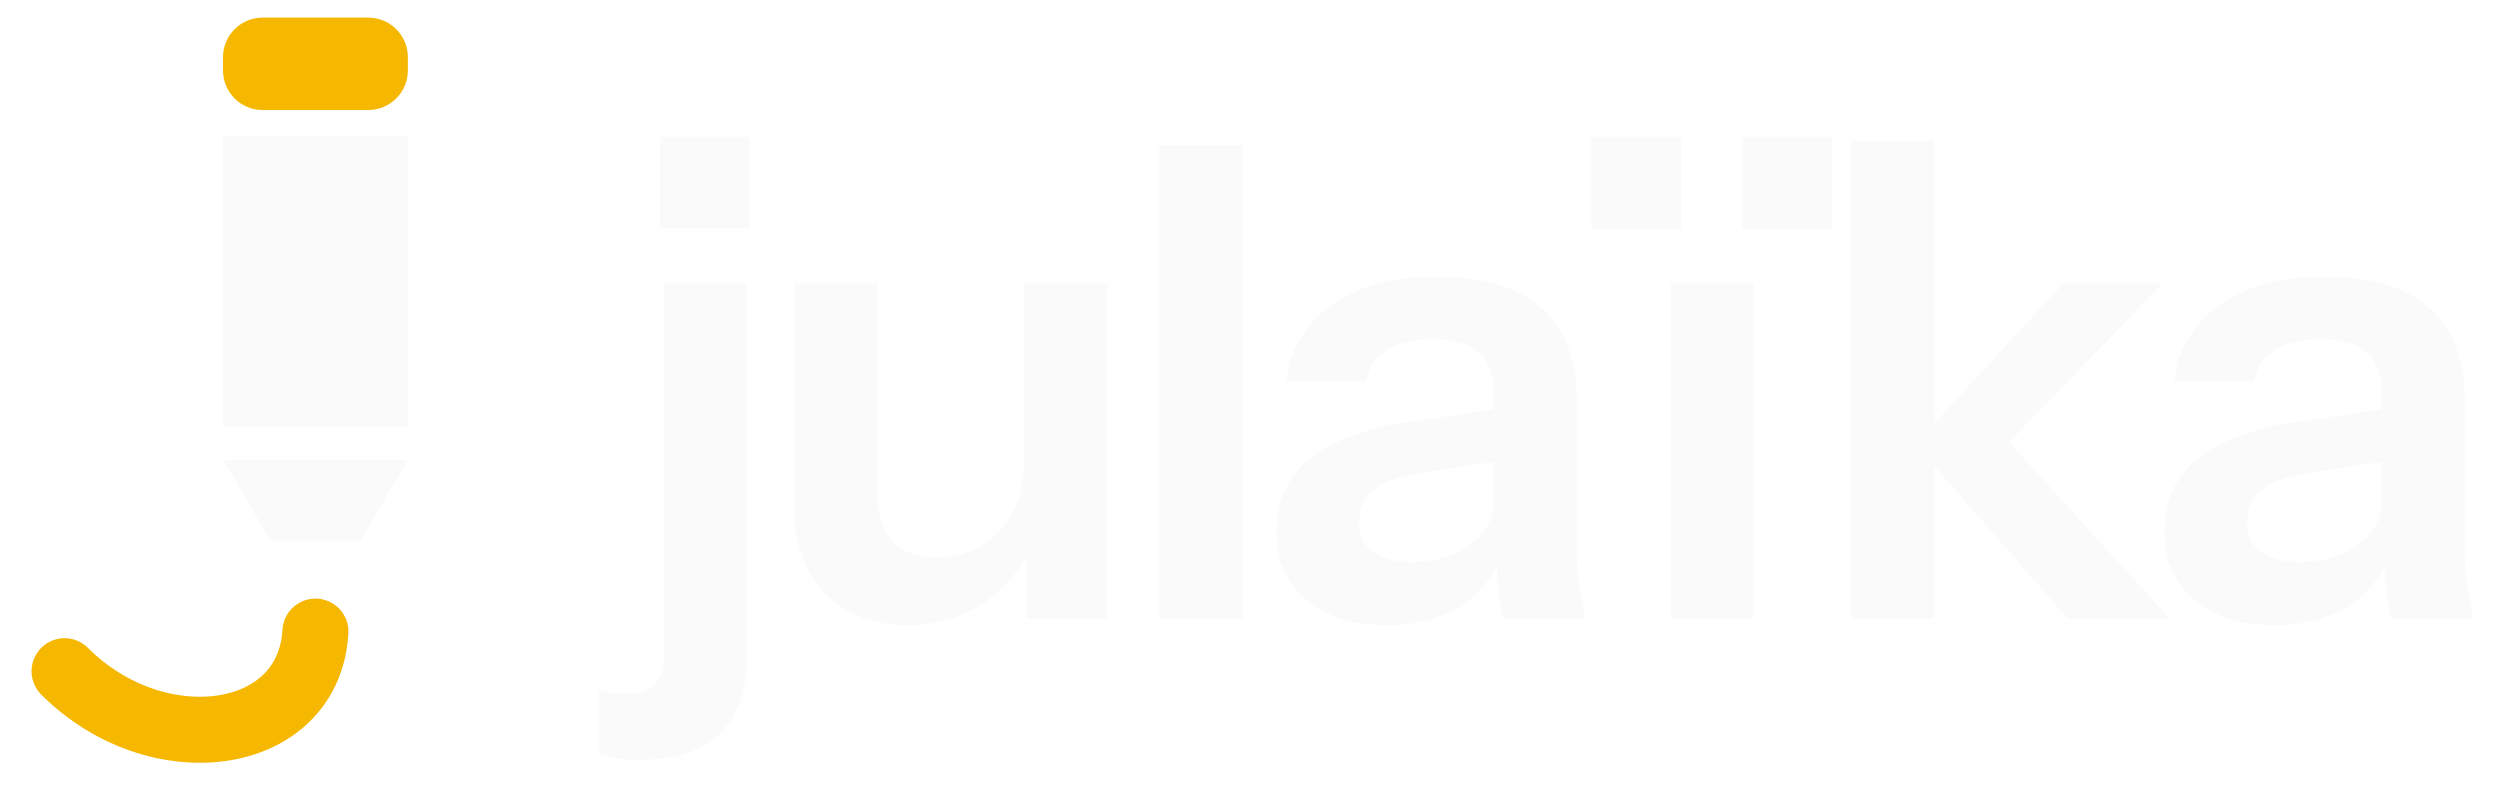
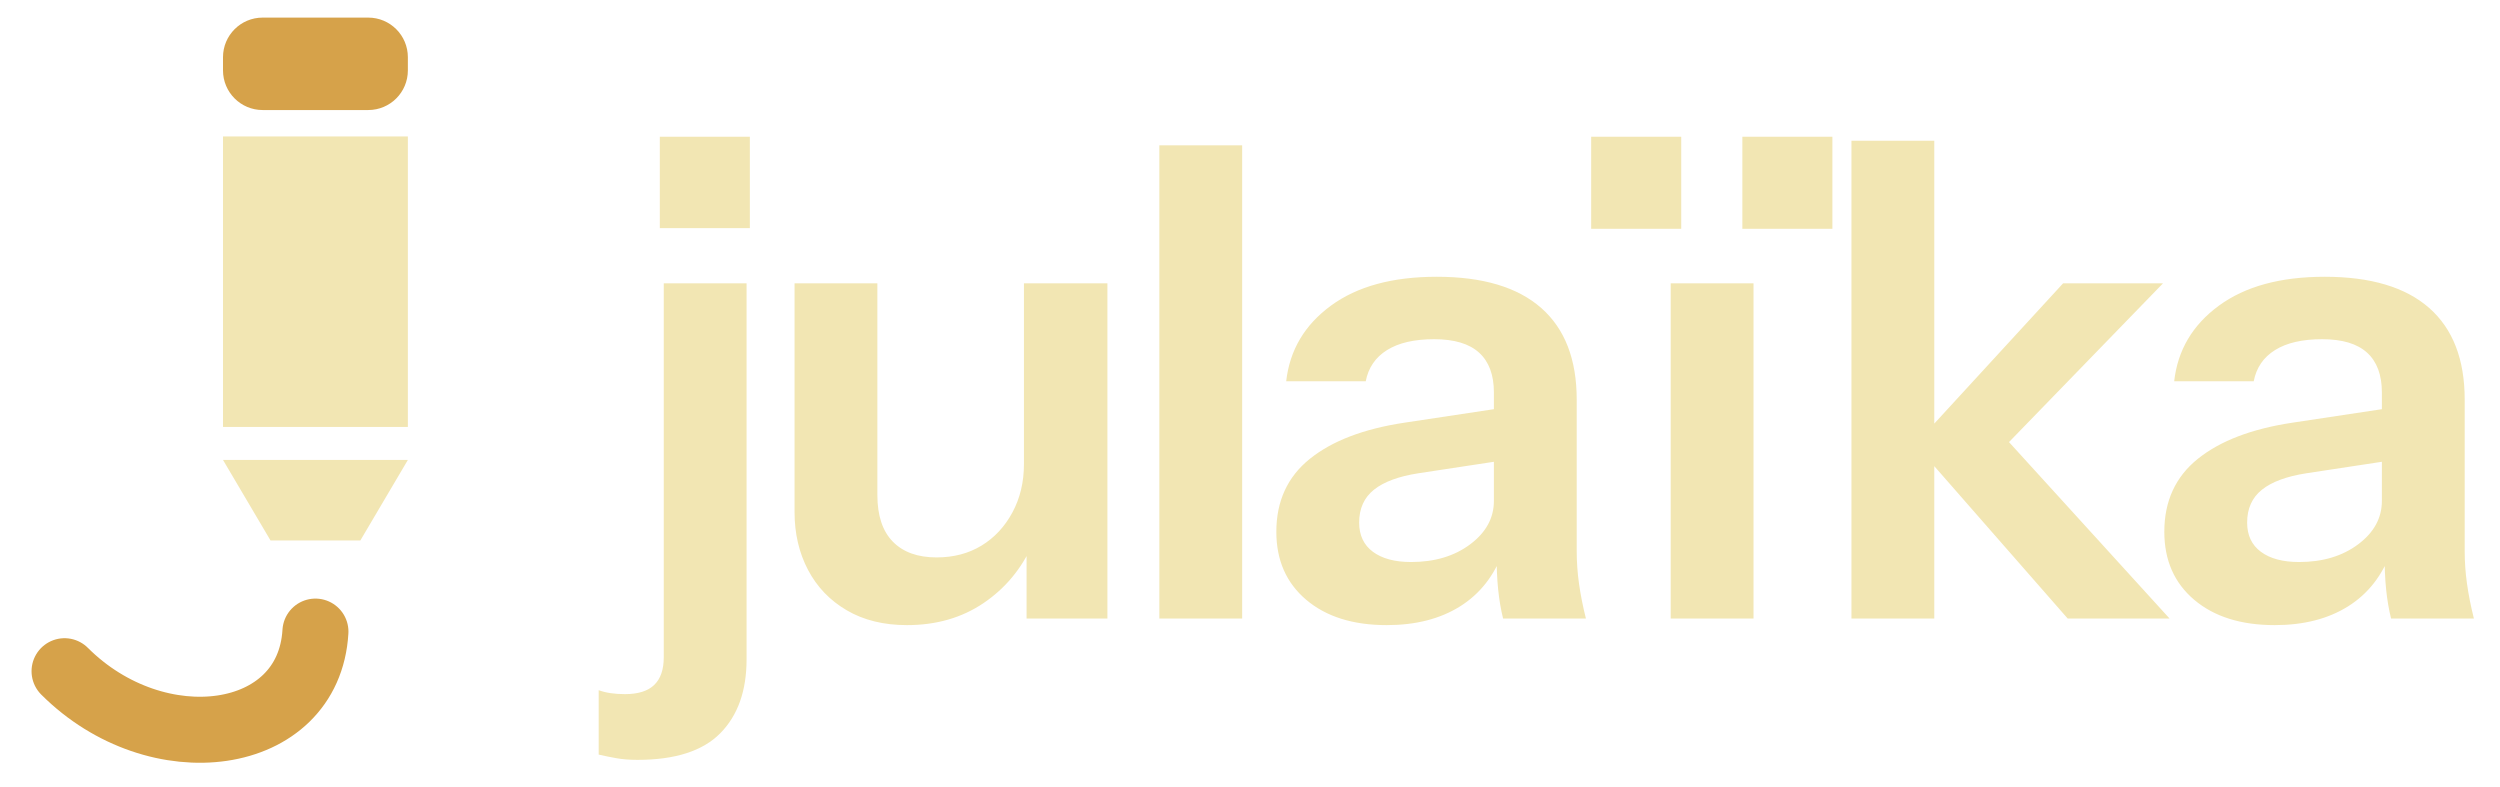
<svg xmlns="http://www.w3.org/2000/svg" viewBox="17 3 213 67" role="img" aria-label="julaïka">
  <g transform="scale(1.125)">
-     <rect x="32" y="4" width="14" height="7" rx="3" fill="#f5b700" />
-     <rect x="32" y="13" width="14" height="22" fill="#fafafa" />
-     <path d="M32 37.5H46L42.4 43.6H35.6Z" fill="#fafafa" />
-     <path d="M39 50.5C38.5 59 27 60.5 20 53.5" fill="none" stroke="#f5b700" stroke-width="5" stroke-linecap="round" />
+     <rect x="32" y="4" width="14" height="7" rx="3" fill="#d6a24a" />
+     <rect x="32" y="13" width="14" height="22" fill="#f2e6b3" />
+     <path d="M32 37.5H46L42.4 43.6H35.6Z" fill="#f2e6b3" />
+     <path d="M39 50.5C38.5 59 27 60.5 20 53.5" fill="none" stroke="#d6a24a" stroke-width="5" stroke-linecap="round" />
  </g>
  <g transform="translate(69.8 55.7) scale(.056)">
-     <path d="M27 215Q9 215 -5.0 212.5Q-19 210 -32 207V109Q-24 112 -14.0 113.5Q-4 115 8 115Q38 115 52.5 101.0Q67 87 67 59V-510H193V62Q193 134 153.0 174.5Q113 215 27 215ZM61 -594V-733H198V-594ZM437 10Q384 10 345.5 -12.5Q307 -35 286.5 -74.0Q266 -113 266 -162V-510H392V-188Q392 -141 415.5 -117.0Q439 -93 482 -93Q521 -93 550.5 -111.0Q580 -129 597.5 -161.5Q615 -194 615 -235L628 -113Q603 -57 553.5 -23.5Q504 10 437 10ZM619 0V-120H615V-510H742V0ZM821 0V-720H947V0ZM1344 0Q1339 -20 1336.5 -44.0Q1334 -68 1334 -102H1330V-344Q1330 -384 1307.5 -404.5Q1285 -425 1239 -425Q1194 -425 1167.5 -408.5Q1141 -392 1135 -361H1014Q1022 -432 1082.0 -476.0Q1142 -520 1243 -520Q1348 -520 1402.0 -472.5Q1456 -425 1456 -333V-102Q1456 -78 1459.5 -53.0Q1463 -28 1470 0ZM1167 10Q1090 10 1044.5 -28.5Q999 -67 999 -132Q999 -202 1050.0 -243.0Q1101 -284 1194 -298L1353 -322V-242L1215 -221Q1170 -214 1147.5 -196.0Q1125 -178 1125 -146Q1125 -117 1146.0 -101.5Q1167 -86 1204 -86Q1258 -86 1294.0 -113.0Q1330 -140 1330 -179L1344 -102Q1324 -47 1278.5 -18.5Q1233 10 1167 10ZM1599 0V-510H1725V0ZM1708 -593V-733H1845V-593ZM1478 -593V-733H1615V-593ZM1874 0V-727H2000V0ZM2203 0 1971 -265 2196 -510H2348L2088 -242L2095 -289L2358 0ZM2695 0Q2690 -20 2687.5 -44.0Q2685 -68 2685 -102H2681V-344Q2681 -384 2658.5 -404.5Q2636 -425 2590 -425Q2545 -425 2518.5 -408.5Q2492 -392 2486 -361H2365Q2373 -432 2433.0 -476.0Q2493 -520 2594 -520Q2699 -520 2753.0 -472.5Q2807 -425 2807 -333V-102Q2807 -78 2810.5 -53.0Q2814 -28 2821 0ZM2518 10Q2441 10 2395.5 -28.5Q2350 -67 2350 -132Q2350 -202 2401.0 -243.0Q2452 -284 2545 -298L2704 -322V-242L2566 -221Q2521 -214 2498.5 -196.0Q2476 -178 2476 -146Q2476 -117 2497.0 -101.5Q2518 -86 2555 -86Q2609 -86 2645.0 -113.0Q2681 -140 2681 -179L2695 -102Q2675 -47 2629.5 -18.5Q2584 10 2518 10Z" fill="#fafafa" />
+     <path d="M27 215Q9 215 -5.0 212.5Q-19 210 -32 207V109Q-24 112 -14.0 113.5Q-4 115 8 115Q38 115 52.5 101.0Q67 87 67 59V-510H193V62Q193 134 153.0 174.5Q113 215 27 215ZM61 -594V-733H198V-594ZM437 10Q384 10 345.5 -12.5Q307 -35 286.5 -74.0Q266 -113 266 -162V-510H392V-188Q392 -141 415.5 -117.0Q439 -93 482 -93Q521 -93 550.5 -111.0Q580 -129 597.5 -161.5Q615 -194 615 -235L628 -113Q603 -57 553.5 -23.5Q504 10 437 10ZM619 0V-120H615V-510H742V0ZM821 0V-720H947V0ZM1344 0Q1339 -20 1336.5 -44.0Q1334 -68 1334 -102H1330V-344Q1330 -384 1307.5 -404.5Q1285 -425 1239 -425Q1194 -425 1167.5 -408.5Q1141 -392 1135 -361H1014Q1022 -432 1082.0 -476.0Q1142 -520 1243 -520Q1348 -520 1402.0 -472.5Q1456 -425 1456 -333V-102Q1456 -78 1459.5 -53.0Q1463 -28 1470 0ZM1167 10Q1090 10 1044.5 -28.5Q999 -67 999 -132Q999 -202 1050.0 -243.0Q1101 -284 1194 -298L1353 -322V-242L1215 -221Q1170 -214 1147.5 -196.0Q1125 -178 1125 -146Q1125 -117 1146.0 -101.5Q1167 -86 1204 -86Q1258 -86 1294.0 -113.0Q1330 -140 1330 -179L1344 -102Q1324 -47 1278.5 -18.5Q1233 10 1167 10ZM1599 0V-510H1725V0ZM1708 -593V-733H1845V-593ZM1478 -593V-733H1615V-593ZM1874 0V-727H2000V0ZM2203 0 1971 -265 2196 -510H2348L2088 -242L2095 -289L2358 0ZM2695 0Q2690 -20 2687.5 -44.0Q2685 -68 2685 -102H2681V-344Q2681 -384 2658.5 -404.5Q2636 -425 2590 -425Q2545 -425 2518.5 -408.5Q2492 -392 2486 -361H2365Q2373 -432 2433.0 -476.0Q2493 -520 2594 -520Q2699 -520 2753.0 -472.5Q2807 -425 2807 -333V-102Q2807 -78 2810.5 -53.0Q2814 -28 2821 0ZM2518 10Q2441 10 2395.5 -28.5Q2350 -67 2350 -132Q2350 -202 2401.0 -243.0Q2452 -284 2545 -298L2704 -322V-242L2566 -221Q2521 -214 2498.5 -196.0Q2476 -178 2476 -146Q2476 -117 2497.0 -101.5Q2518 -86 2555 -86Q2609 -86 2645.0 -113.0Q2681 -140 2681 -179L2695 -102Q2675 -47 2629.5 -18.5Q2584 10 2518 10Z" fill="#f2e6b3" />
  </g>
</svg>
